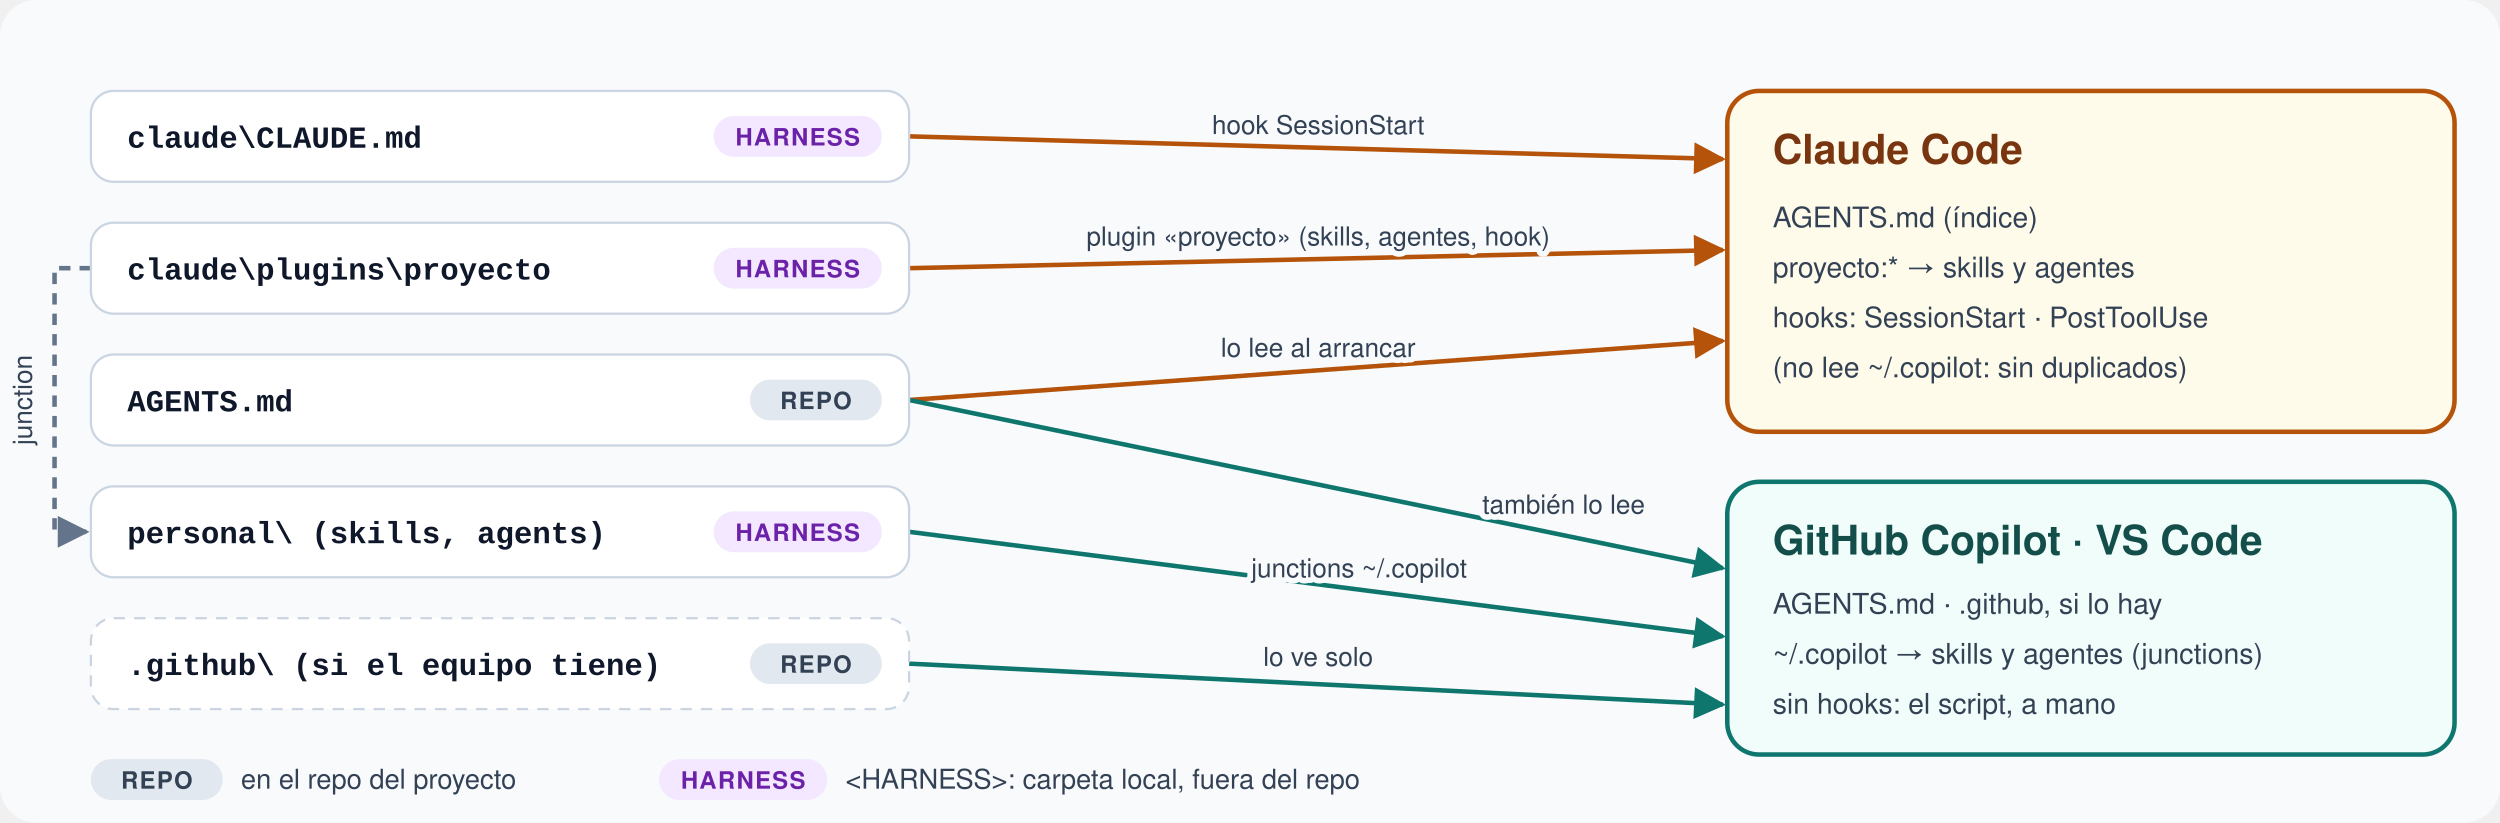
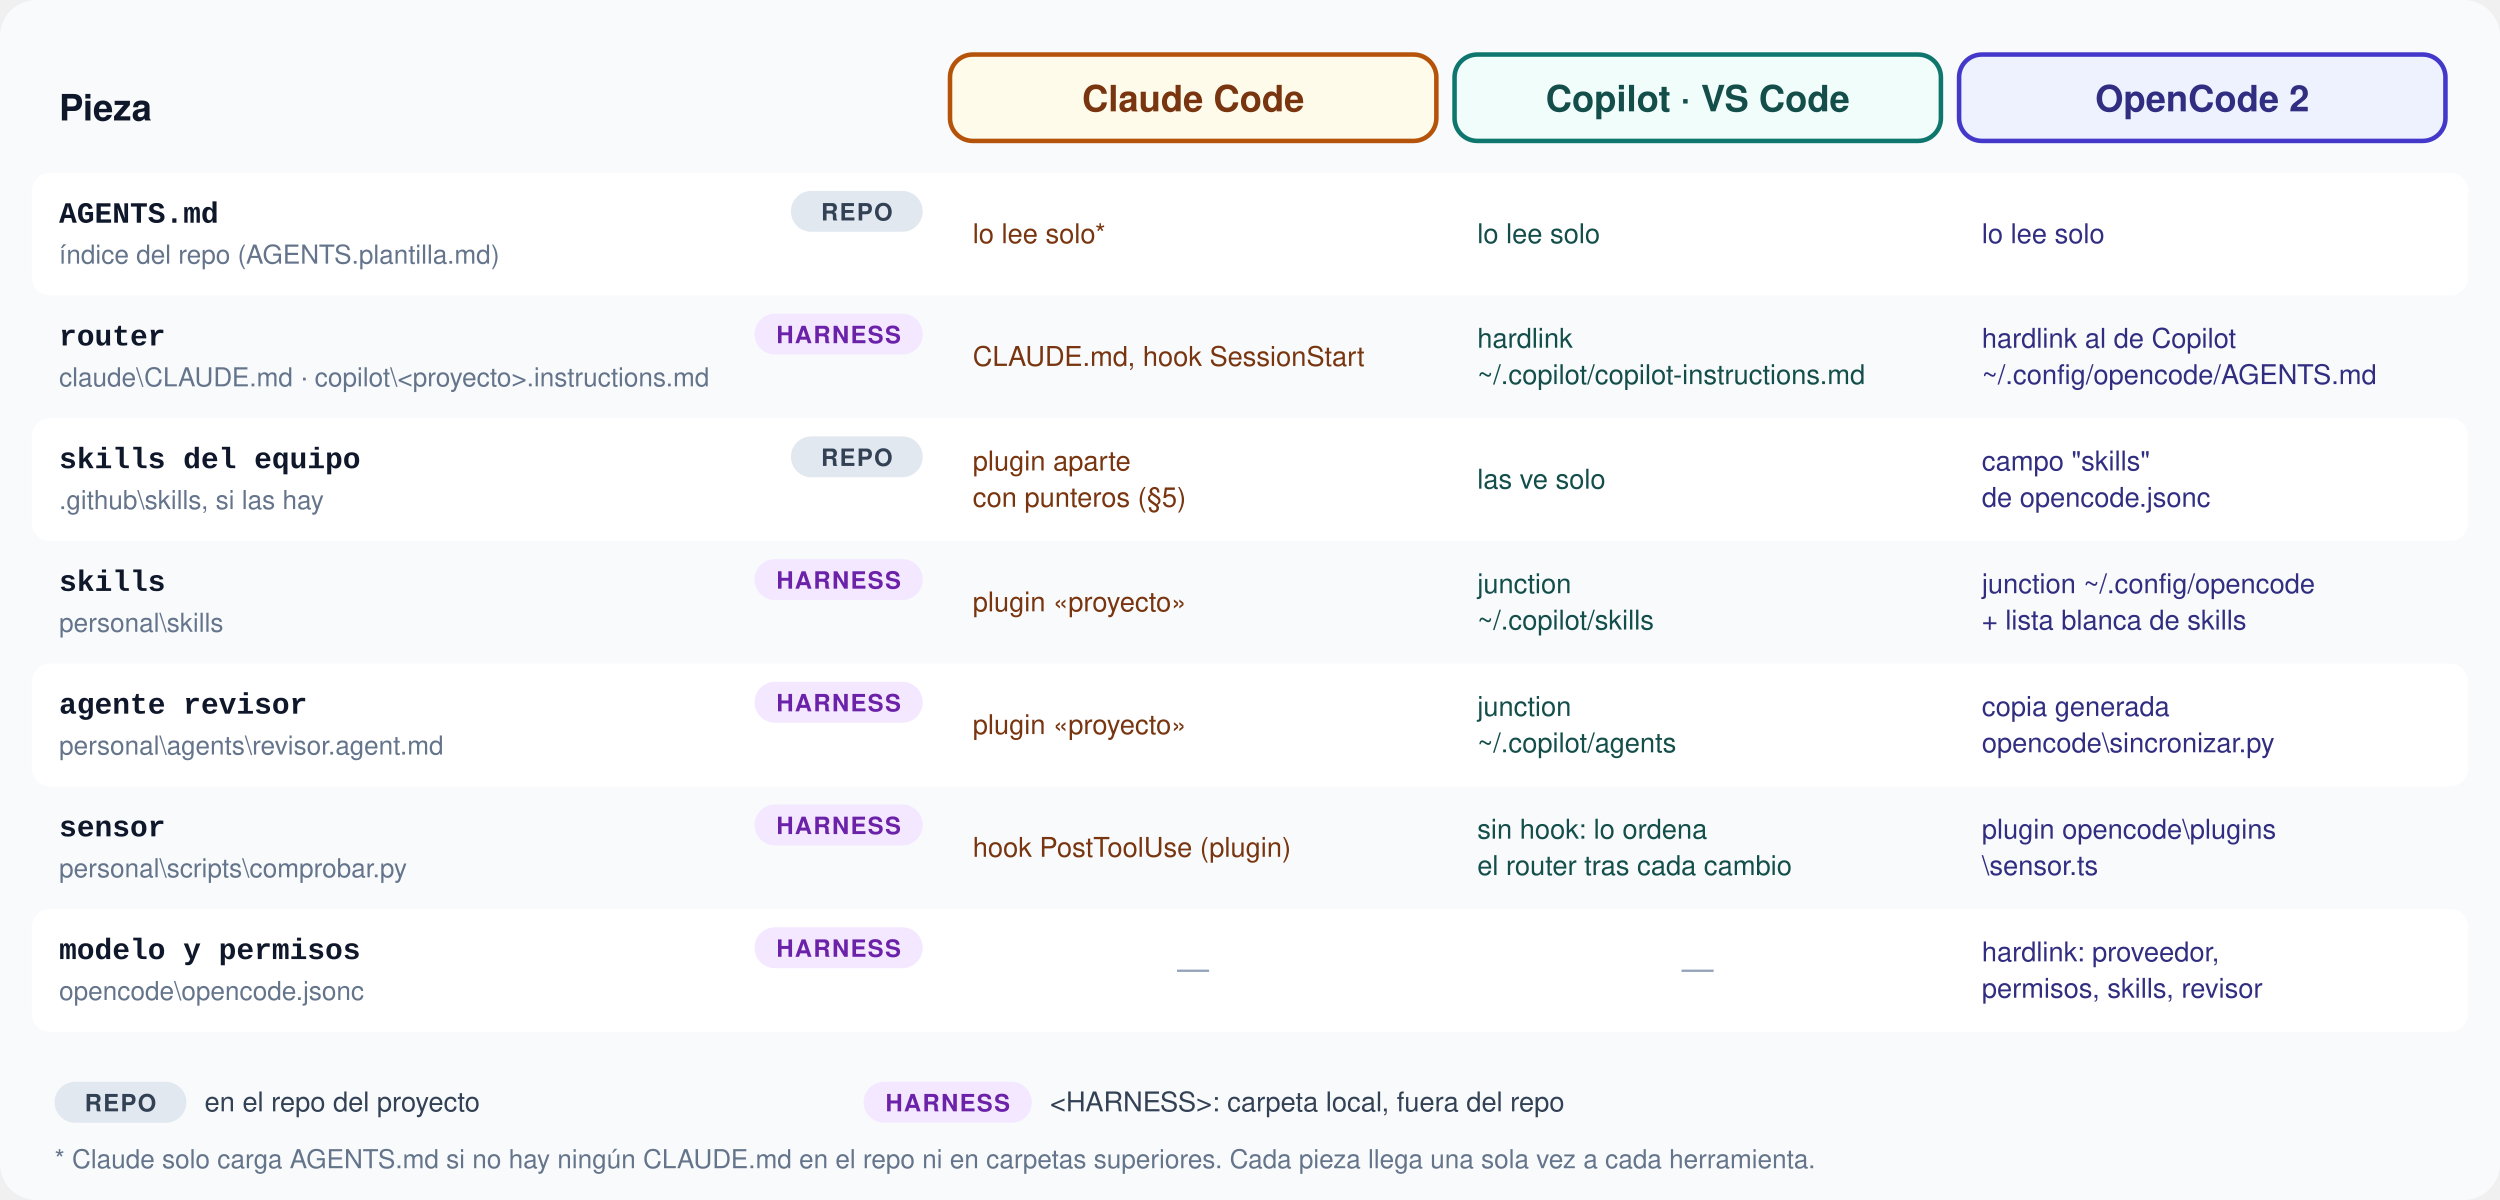
- <svg xmlns="http://www.w3.org/2000/svg" viewBox="0 0 1100 362" font-family="Segoe UI, Helvetica, Arial, sans-serif">
+ <svg xmlns="http://www.w3.org/2000/svg" viewBox="0 0 1100 528" font-family="Segoe UI, Helvetica, Arial, sans-serif">
  <style>
-     .it{font-family:Consolas, 'Courier New', monospace;font-size:13.5px;font-weight:700;fill:#0f172a}
+     .it{font-family:Consolas, 'Courier New', monospace;font-size:13px;font-weight:700;fill:#0f172a}
+     .sub{font-size:11.5px;fill:#64748b}
    .pill{font-size:10.5px;font-weight:700;letter-spacing:.6px}
-     .lbl{font-size:11.5px;fill:#334155;paint-order:stroke;stroke:#f8fafc;stroke-width:5px;stroke-linejoin:round}
-     .bt{font-size:18px;font-weight:700}
-     .bl{font-size:12.5px;fill:#334155}
+     .th{font-size:16px;font-weight:700}
+     .td{font-size:12px}
+     .no{font-size:14px;fill:#94a3b8}
    .lg{font-size:12px;fill:#334155}
  </style>
-   <defs>
-     <marker id="mc" viewBox="0 0 10 10" refX="9" refY="5" markerWidth="7" markerHeight="7" orient="auto">
-       <path d="M0 0L10 5L0 10z" fill="#b45309" />
-     </marker>
-     <marker id="mp" viewBox="0 0 10 10" refX="9" refY="5" markerWidth="7" markerHeight="7" orient="auto">
-       <path d="M0 0L10 5L0 10z" fill="#0f766e" />
-     </marker>
-     <marker id="mg" viewBox="0 0 10 10" refX="9" refY="5" markerWidth="7" markerHeight="7" orient="auto">
-       <path d="M0 0L10 5L0 10z" fill="#64748b" />
-     </marker>
-   </defs>
-   <rect width="1100" height="362" rx="16" fill="#f8fafc" />
-   <g fill="none" stroke-width="2">
-     <line x1="400" y1="60" x2="758" y2="70" stroke="#b45309" marker-end="url(#mc)" />
-     <line x1="400" y1="118" x2="758" y2="110" stroke="#b45309" marker-end="url(#mc)" />
-     <line x1="400" y1="176" x2="758" y2="150" stroke="#b45309" marker-end="url(#mc)" />
-     <line x1="400" y1="176" x2="758" y2="250" stroke="#0f766e" marker-end="url(#mp)" />
-     <line x1="400" y1="234" x2="758" y2="280" stroke="#0f766e" marker-end="url(#mp)" />
-     <line x1="400" y1="292" x2="758" y2="310" stroke="#0f766e" marker-end="url(#mp)" />
-     <path d="M40 118 H24 V234 H38" stroke="#64748b" stroke-dasharray="5 4" marker-end="url(#mg)" />
-   </g>
-   <g class="lbl" text-anchor="middle">
-     <text x="580" y="59">hook SessionStart</text>
-     <text x="580" y="108">plugin «proyecto» (skills, agentes, hook)</text>
-     <text x="580" y="157">lo lee al arrancar</text>
-     <text x="688" y="226">también lo lee</text>
-     <text x="598" y="254">junctions ~/.copilot</text>
-     <text x="580" y="293">lo ve solo</text>
-   </g>
-   <text x="14" y="176" class="lbl" text-anchor="middle" transform="rotate(-90 14 176)">junction</text>
-   <g fill="#ffffff" stroke="#cbd5e1">
-     <rect x="40" y="40" width="360" height="40" rx="10" />
-     <rect x="40" y="98" width="360" height="40" rx="10" />
-     <rect x="40" y="156" width="360" height="40" rx="10" />
-     <rect x="40" y="214" width="360" height="40" rx="10" />
-     <rect x="40" y="272" width="360" height="40" rx="10" stroke-dasharray="5 4" />
-   </g>
-   <text x="56" y="65" class="it">claude\CLAUDE.md</text>
-   <text x="56" y="123" class="it">claude\plugins\proyecto</text>
-   <text x="56" y="181" class="it">AGENTS.md</text>
-   <text x="56" y="239" class="it">personal\ (skills, agents)</text>
-   <text x="56" y="297" class="it">.github\ (si el equipo tiene)</text>
-   <g>
-     <rect x="314" y="51" width="74" height="18" rx="9" fill="#f3e8ff" />
-     <text x="351" y="64" class="pill" fill="#6b21a8" text-anchor="middle">HARNESS</text>
-     <rect x="314" y="109" width="74" height="18" rx="9" fill="#f3e8ff" />
-     <text x="351" y="122" class="pill" fill="#6b21a8" text-anchor="middle">HARNESS</text>
-     <rect x="330" y="167" width="58" height="18" rx="9" fill="#e2e8f0" />
-     <text x="359" y="180" class="pill" fill="#334155" text-anchor="middle">REPO</text>
-     <rect x="314" y="225" width="74" height="18" rx="9" fill="#f3e8ff" />
-     <text x="351" y="238" class="pill" fill="#6b21a8" text-anchor="middle">HARNESS</text>
-     <rect x="330" y="283" width="58" height="18" rx="9" fill="#e2e8f0" />
-     <text x="359" y="296" class="pill" fill="#334155" text-anchor="middle">REPO</text>
-   </g>
-   <rect x="760" y="40" width="320" height="150" rx="14" fill="#fffbeb" stroke="#b45309" stroke-width="2" />
-   <text x="780" y="72" class="bt" fill="#78350f">Claude Code</text>
-   <text x="780" y="100" class="bl">AGENTS.md (índice)</text>
-   <text x="780" y="122" class="bl">proyecto:* → skills y agentes</text>
-   <text x="780" y="144" class="bl">hooks: SessionStart · PostToolUse</text>
-   <text x="780" y="166" class="bl">(no lee ~/.copilot: sin duplicados)</text>
-   <rect x="760" y="212" width="320" height="120" rx="14" fill="#f0fdfa" stroke="#0f766e" stroke-width="2" />
-   <text x="780" y="244" class="bt" fill="#134e4a">GitHub Copilot · VS Code</text>
-   <text x="780" y="270" class="bl">AGENTS.md · .github, si lo hay</text>
-   <text x="780" y="292" class="bl">~/.copilot → skills y agentes (junctions)</text>
-   <text x="780" y="314" class="bl">sin hooks: el script, a mano</text>
-   <rect x="40" y="334" width="58" height="18" rx="9" fill="#e2e8f0" />
-   <text x="69" y="347" class="pill" fill="#334155" text-anchor="middle">REPO</text>
-   <text x="106" y="347" class="lg">en el repo del proyecto</text>
-   <rect x="290" y="334" width="74" height="18" rx="9" fill="#f3e8ff" />
-   <text x="327" y="347" class="pill" fill="#6b21a8" text-anchor="middle">HARNESS</text>
-   <text x="372" y="347" class="lg">&lt;HARNESS&gt;: carpeta local, fuera del repo</text>
+   <rect width="1100" height="528" rx="16" fill="#f8fafc" />
+   <text x="26" y="53" class="th" fill="#0f172a">Pieza</text>
+   <rect x="418" y="24" width="214" height="38" rx="10" fill="#fffbeb" stroke="#b45309" stroke-width="2" />
+   <text x="525.0" y="49" class="th" fill="#78350f" text-anchor="middle">Claude Code</text>
+   <rect x="640" y="24" width="214" height="38" rx="10" fill="#f0fdfa" stroke="#0f766e" stroke-width="2" />
+   <text x="747.0" y="49" class="th" fill="#134e4a" text-anchor="middle">Copilot · VS Code</text>
+   <rect x="862" y="24" width="214" height="38" rx="10" fill="#eef2ff" stroke="#4338ca" stroke-width="2" />
+   <text x="969.0" y="49" class="th" fill="#312e81" text-anchor="middle">OpenCode 2</text>
+   <rect x="14" y="76" width="1072" height="54" rx="8" fill="#ffffff" />
+   <text x="26" y="98" class="it">AGENTS.md</text>
+   <text x="26" y="116" class="sub">índice del repo (AGENTS.plantilla.md)</text>
+   <rect x="348" y="84" width="58" height="18" rx="9" fill="#e2e8f0" />
+   <text x="377.0" y="97" class="pill" fill="#334155" text-anchor="middle">REPO</text>
+   <text x="428" y="107" class="td" fill="#78350f">lo lee solo*</text>
+   <text x="650" y="107" class="td" fill="#134e4a">lo lee solo</text>
+   <text x="872" y="107" class="td" fill="#312e81">lo lee solo</text>
+   <text x="26" y="152" class="it">router</text>
+   <text x="26" y="170" class="sub">claude\CLAUDE.md · copilot\&lt;proyecto&gt;.instructions.md</text>
+   <rect x="332" y="138" width="74" height="18" rx="9" fill="#f3e8ff" />
+   <text x="369.0" y="151" class="pill" fill="#6b21a8" text-anchor="middle">HARNESS</text>
+   <text x="428" y="161" class="td" fill="#78350f">CLAUDE.md, hook SessionStart</text>
+   <text x="650" y="153" class="td" fill="#134e4a">hardlink</text>
+   <text x="650" y="169" class="td" fill="#134e4a">~/.copilot/copilot-instructions.md</text>
+   <text x="872" y="153" class="td" fill="#312e81">hardlink al de Copilot</text>
+   <text x="872" y="169" class="td" fill="#312e81">~/.config/opencode/AGENTS.md</text>
+   <rect x="14" y="184" width="1072" height="54" rx="8" fill="#ffffff" />
+   <text x="26" y="206" class="it">skills del equipo</text>
+   <text x="26" y="224" class="sub">.github\skills, si las hay</text>
+   <rect x="348" y="192" width="58" height="18" rx="9" fill="#e2e8f0" />
+   <text x="377.0" y="205" class="pill" fill="#334155" text-anchor="middle">REPO</text>
+   <text x="428" y="207" class="td" fill="#78350f">plugin aparte</text>
+   <text x="428" y="223" class="td" fill="#78350f">con punteros (§5)</text>
+   <text x="650" y="215" class="td" fill="#134e4a">las ve solo</text>
+   <text x="872" y="207" class="td" fill="#312e81">campo "skills"</text>
+   <text x="872" y="223" class="td" fill="#312e81">de opencode.jsonc</text>
+   <text x="26" y="260" class="it">skills</text>
+   <text x="26" y="278" class="sub">personal\skills</text>
+   <rect x="332" y="246" width="74" height="18" rx="9" fill="#f3e8ff" />
+   <text x="369.0" y="259" class="pill" fill="#6b21a8" text-anchor="middle">HARNESS</text>
+   <text x="428" y="269" class="td" fill="#78350f">plugin «proyecto»</text>
+   <text x="650" y="261" class="td" fill="#134e4a">junction</text>
+   <text x="650" y="277" class="td" fill="#134e4a">~/.copilot/skills</text>
+   <text x="872" y="261" class="td" fill="#312e81">junction ~/.config/opencode</text>
+   <text x="872" y="277" class="td" fill="#312e81">+ lista blanca de skills</text>
+   <rect x="14" y="292" width="1072" height="54" rx="8" fill="#ffffff" />
+   <text x="26" y="314" class="it">agente revisor</text>
+   <text x="26" y="332" class="sub">personal\agents\revisor.agent.md</text>
+   <rect x="332" y="300" width="74" height="18" rx="9" fill="#f3e8ff" />
+   <text x="369.0" y="313" class="pill" fill="#6b21a8" text-anchor="middle">HARNESS</text>
+   <text x="428" y="323" class="td" fill="#78350f">plugin «proyecto»</text>
+   <text x="650" y="315" class="td" fill="#134e4a">junction</text>
+   <text x="650" y="331" class="td" fill="#134e4a">~/.copilot/agents</text>
+   <text x="872" y="315" class="td" fill="#312e81">copia generada</text>
+   <text x="872" y="331" class="td" fill="#312e81">opencode\sincronizar.py</text>
+   <text x="26" y="368" class="it">sensor</text>
+   <text x="26" y="386" class="sub">personal\scripts\comprobar.py</text>
+   <rect x="332" y="354" width="74" height="18" rx="9" fill="#f3e8ff" />
+   <text x="369.0" y="367" class="pill" fill="#6b21a8" text-anchor="middle">HARNESS</text>
+   <text x="428" y="377" class="td" fill="#78350f">hook PostToolUse (plugin)</text>
+   <text x="650" y="369" class="td" fill="#134e4a">sin hook: lo ordena</text>
+   <text x="650" y="385" class="td" fill="#134e4a">el router tras cada cambio</text>
+   <text x="872" y="369" class="td" fill="#312e81">plugin opencode\plugins</text>
+   <text x="872" y="385" class="td" fill="#312e81">\sensor.ts</text>
+   <rect x="14" y="400" width="1072" height="54" rx="8" fill="#ffffff" />
+   <text x="26" y="422" class="it">modelo y permisos</text>
+   <text x="26" y="440" class="sub">opencode\opencode.jsonc</text>
+   <rect x="332" y="408" width="74" height="18" rx="9" fill="#f3e8ff" />
+   <text x="369.0" y="421" class="pill" fill="#6b21a8" text-anchor="middle">HARNESS</text>
+   <text x="525.0" y="431" class="no" text-anchor="middle">—</text>
+   <text x="747.0" y="431" class="no" text-anchor="middle">—</text>
+   <text x="872" y="423" class="td" fill="#312e81">hardlink: proveedor,</text>
+   <text x="872" y="439" class="td" fill="#312e81">permisos, skills, revisor</text>
+   <rect x="24" y="476" width="58" height="18" rx="9" fill="#e2e8f0" />
+   <text x="53.0" y="489" class="pill" fill="#334155" text-anchor="middle">REPO</text>
+   <text x="90" y="489" class="lg">en el repo del proyecto</text>
+   <rect x="380" y="476" width="74" height="18" rx="9" fill="#f3e8ff" />
+   <text x="417.0" y="489" class="pill" fill="#6b21a8" text-anchor="middle">HARNESS</text>
+   <text x="462" y="489" class="lg">&lt;HARNESS&gt;: carpeta local, fuera del repo</text>
+   <text x="24" y="514" class="sub">* Claude solo carga AGENTS.md si no hay ningún CLAUDE.md en el repo ni en carpetas superiores. Cada pieza llega una sola vez a cada herramienta.</text>
</svg>
